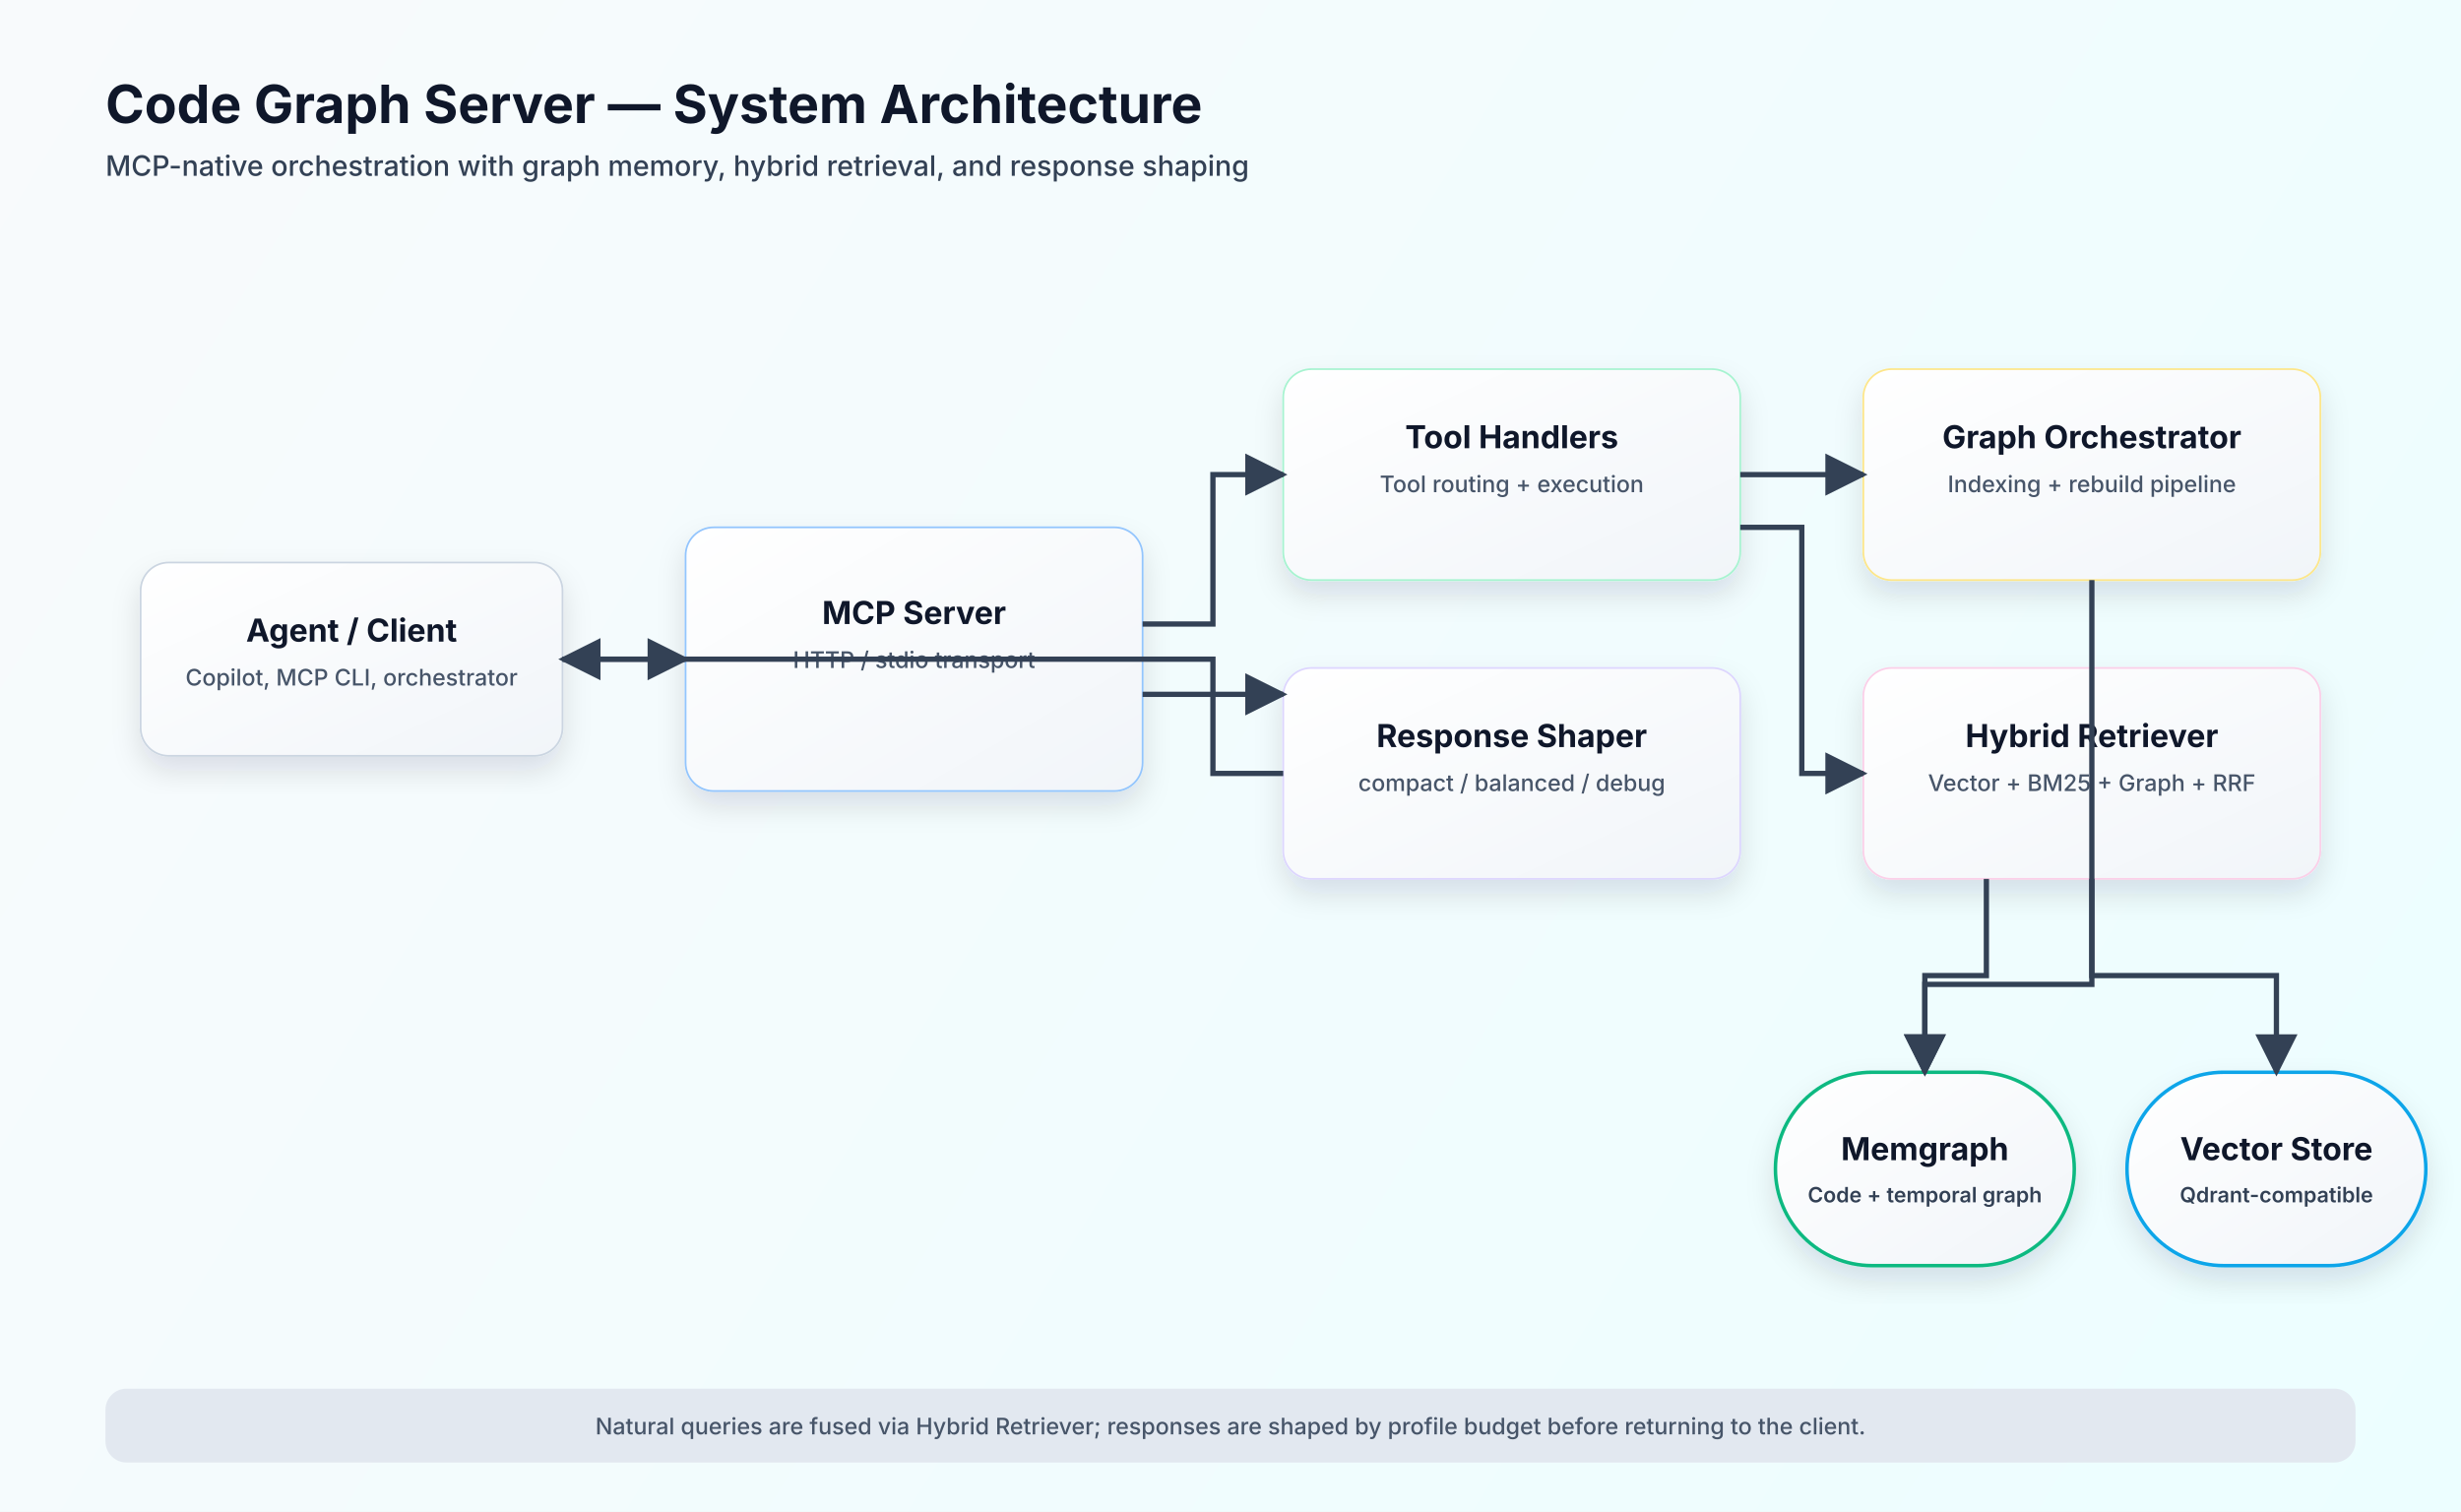
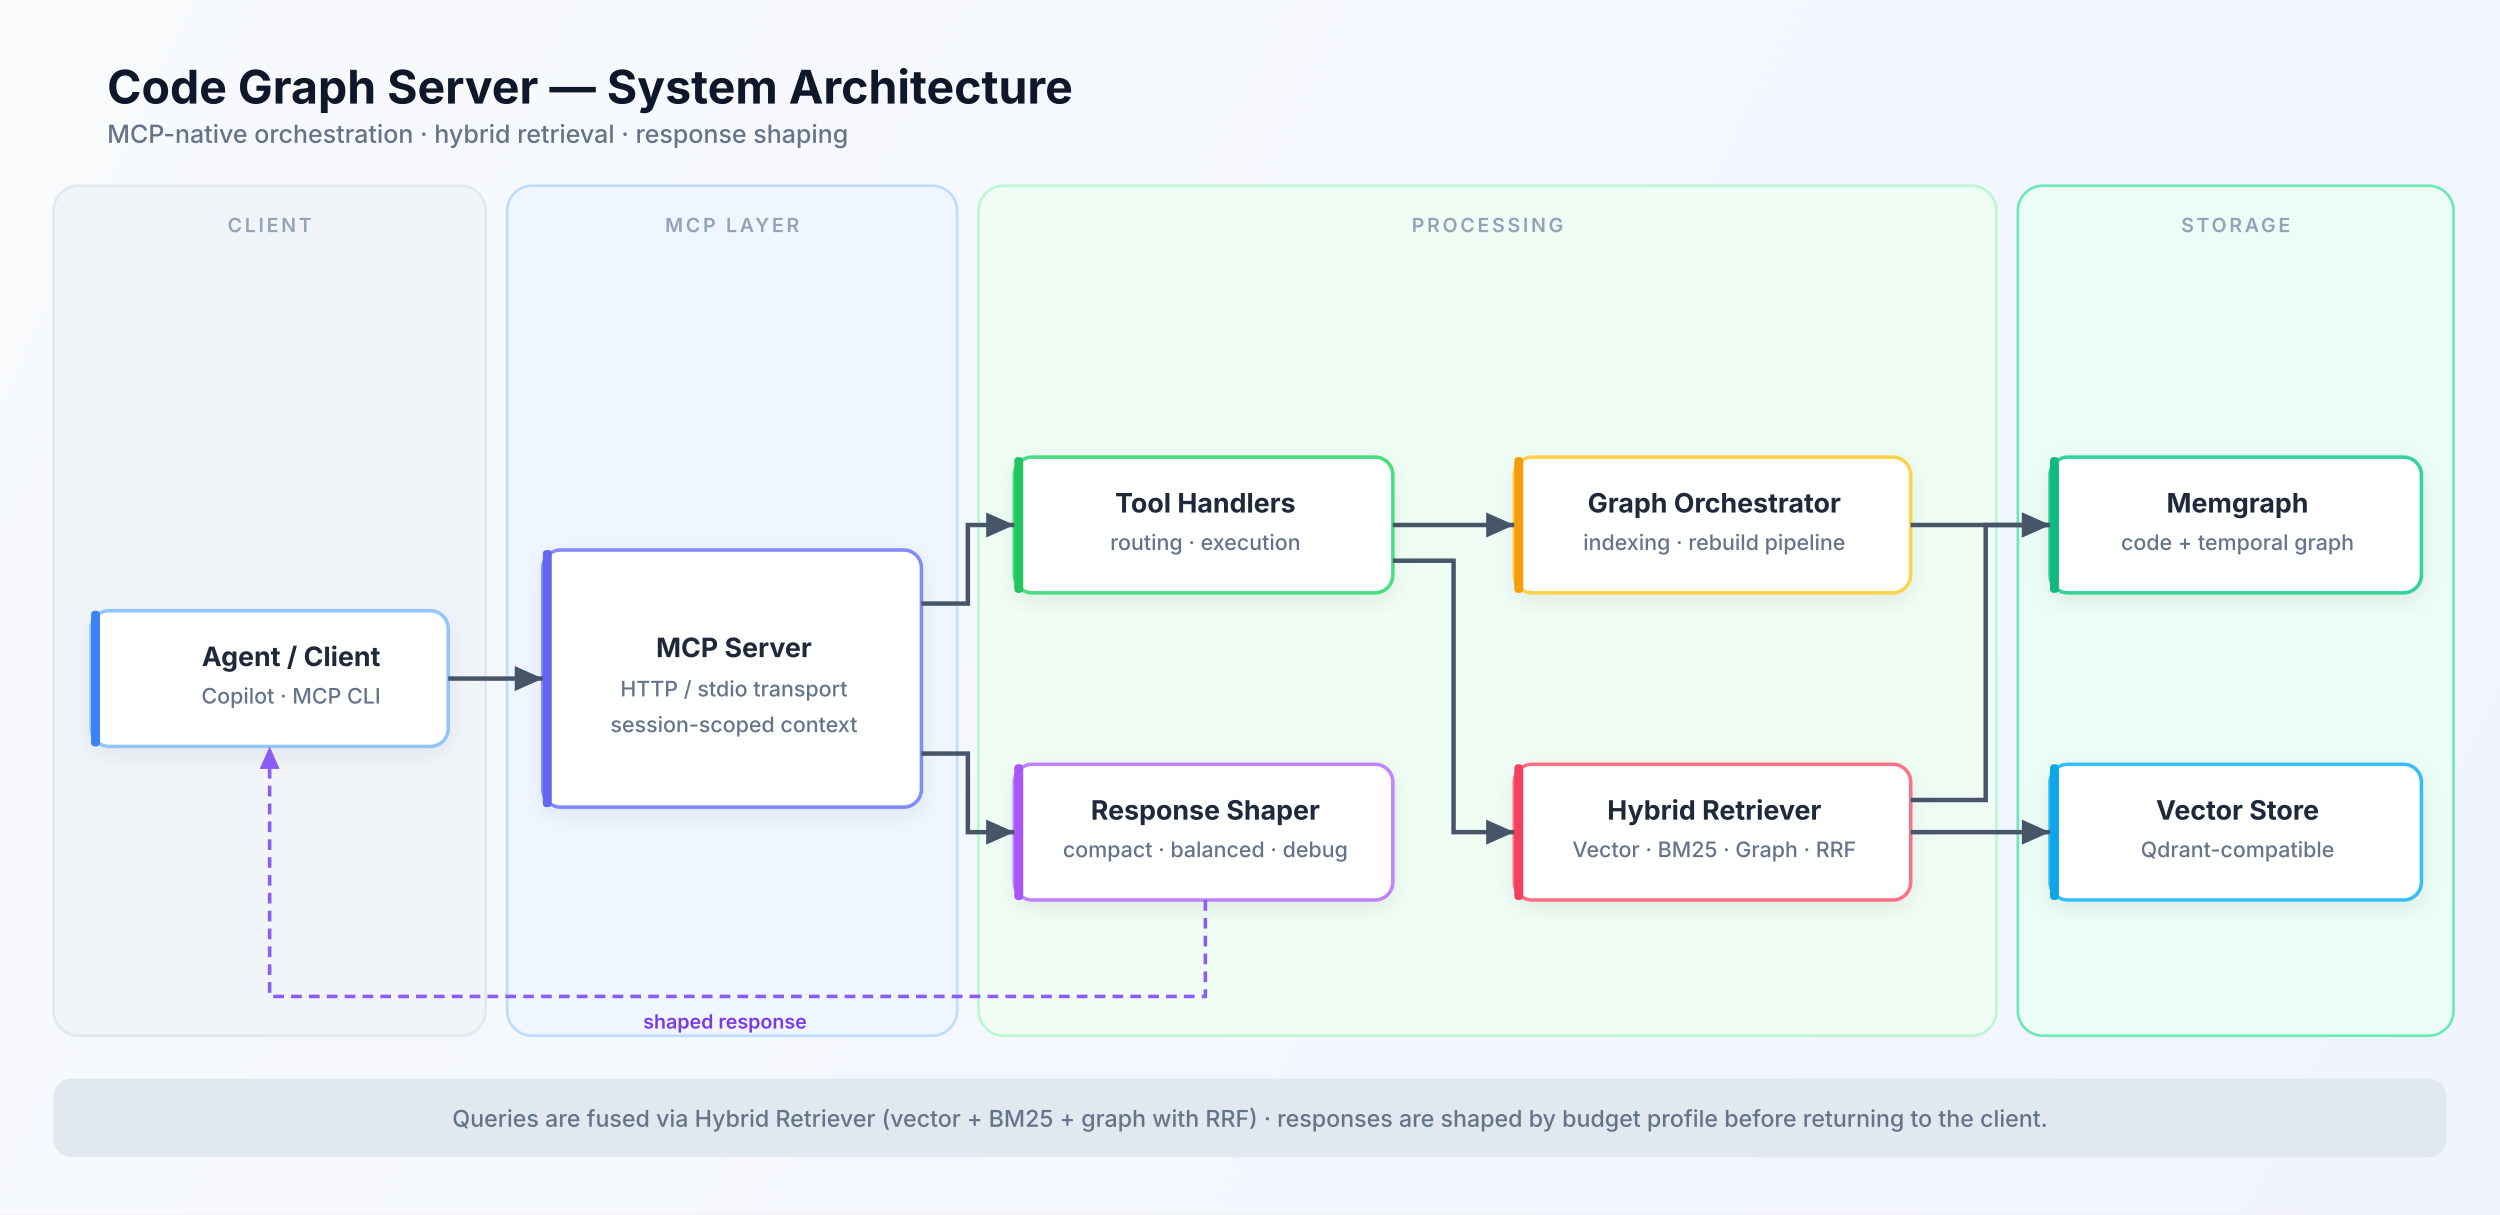
- <svg xmlns="http://www.w3.org/2000/svg" width="1400" height="860" viewBox="0 0 1400 860" fill="none" role="img" aria-labelledby="title desc">
+ <svg xmlns="http://www.w3.org/2000/svg" width="1400" height="680" viewBox="0 0 1400 680" fill="none" role="img" aria-labelledby="arch-title arch-desc">
  <defs>
-     <linearGradient id="bg" x1="0" y1="0" x2="1400" y2="860" gradientUnits="userSpaceOnUse">
+     <linearGradient id="bg" x1="0" y1="0" x2="1400" y2="680" gradientUnits="userSpaceOnUse">
      <stop stop-color="#F8FAFC" />
-       <stop offset="1" stop-color="#ECFEFF" />
+       <stop offset="1" stop-color="#F0F4FF" />
    </linearGradient>
-     <linearGradient id="box" x1="0" y1="0" x2="1" y2="1">
-       <stop stop-color="#FFFFFF" />
-       <stop offset="1" stop-color="#F1F5F9" />
-     </linearGradient>
-     <marker id="arrow" viewBox="0 0 10 10" refX="9" refY="5" markerWidth="8" markerHeight="8" orient="auto-start-reverse">
-       <path d="M 0 0 L 10 5 L 0 10 z" fill="#334155" />
+     <marker id="arr" viewBox="0 0 10 10" refX="9" refY="5" markerWidth="7" markerHeight="7" orient="auto-start-reverse">
+       <path d="M0 1 L9 5 L0 9 Z" fill="#475569" />
    </marker>
-     <filter id="shadow" x="-20%" y="-20%" width="140%" height="140%">
-       <feDropShadow dx="0" dy="8" stdDeviation="8" flood-color="#0F172A" flood-opacity="0.12" />
+     <marker id="arr-ret" viewBox="0 0 10 10" refX="9" refY="5" markerWidth="7" markerHeight="7" orient="auto-start-reverse">
+       <path d="M0 1 L9 5 L0 9 Z" fill="#8B5CF6" />
+     </marker>
+     <filter id="sh" x="-15%" y="-15%" width="130%" height="130%">
+       <feDropShadow dx="0" dy="4" stdDeviation="6" flood-color="#0F172A" flood-opacity="0.07" />
    </filter>
    <style>
-       .title { font: 700 30px Inter, Segoe UI, Arial, sans-serif; fill: #0F172A; }
-       .subtitle { font: 500 16px Inter, Segoe UI, Arial, sans-serif; fill: #334155; }
-       .label { font: 700 18px Inter, Segoe UI, Arial, sans-serif; fill: #0F172A; }
-       .sub { font: 500 13px Inter, Segoe UI, Arial, sans-serif; fill: #475569; }
-       .small { font: 600 12px Inter, Segoe UI, Arial, sans-serif; fill: #334155; }
+       .title   { font: 700 26px Inter, "Segoe UI", Arial, sans-serif; fill: #0F172A; }
+       .caption { font: 500 14px Inter, "Segoe UI", Arial, sans-serif; fill: #64748B; }
+       .zone    { font: 600 11px Inter, "Segoe UI", Arial, sans-serif; fill: #94A3B8; letter-spacing: 1.5px; }
+       .box-h   { font: 700 15px Inter, "Segoe UI", Arial, sans-serif; fill: #1E293B; }
+       .box-s   { font: 500 12px Inter, "Segoe UI", Arial, sans-serif; fill: #64748B; }
+       .ret-lbl { font: 600 11px Inter, "Segoe UI", Arial, sans-serif; fill: #7C3AED; }
+       .footer  { font: 500 13px Inter, "Segoe UI", Arial, sans-serif; fill: #64748B; }
    </style>
  </defs>
-   <rect x="0" y="0" width="1400" height="860" fill="url(#bg)" />
-   <text x="60" y="70" class="title">Code Graph Server — System Architecture</text>
-   <text x="60" y="100" class="subtitle">MCP-native orchestration with graph memory, hybrid retrieval, and response shaping</text>
-   <g filter="url(#shadow)">
-     <rect x="80" y="320" width="240" height="110" rx="16" fill="url(#box)" stroke="#CBD5E1" />
+   <rect width="1400" height="680" fill="url(#bg)" />
+   <text x="60" y="58" class="title">Code Graph Server — System Architecture</text>
+   <text x="60" y="80" class="caption">MCP-native orchestration · hybrid retrieval · response shaping</text>
+   <rect x="30" y="104" width="242" height="476" rx="14" fill="#F1F5F9" stroke="#E2E8F0" stroke-width="1.5" />
+   <text x="151" y="130" text-anchor="middle" class="zone">CLIENT</text>
+   <rect x="284" y="104" width="252" height="476" rx="14" fill="#EFF6FF" stroke="#BFDBFE" stroke-width="1.5" />
+   <text x="410" y="130" text-anchor="middle" class="zone">MCP LAYER</text>
+   <rect x="548" y="104" width="570" height="476" rx="14" fill="#F0FDF4" stroke="#BBF7D0" stroke-width="1.5" />
+   <text x="833" y="130" text-anchor="middle" class="zone">PROCESSING</text>
+   <rect x="1130" y="104" width="244" height="476" rx="14" fill="#ECFDF5" stroke="#6EE7B7" stroke-width="1.5" />
+   <text x="1252" y="130" text-anchor="middle" class="zone">STORAGE</text>
+   <g filter="url(#sh)">
+     <rect x="51" y="342" width="200" height="76" rx="10" fill="#FFF" stroke="#93C5FD" stroke-width="2" />
  </g>
-   <text x="200" y="365" text-anchor="middle" class="label">Agent / Client</text>
-   <text x="200" y="390" text-anchor="middle" class="sub">Copilot, MCP CLI, orchestrator</text>
-   <g filter="url(#shadow)">
-     <rect x="390" y="300" width="260" height="150" rx="16" fill="url(#box)" stroke="#93C5FD" />
+   <rect x="51" y="342" width="5" height="76" rx="2" fill="#3B82F6" />
+   <text x="163" y="373" text-anchor="middle" class="box-h">Agent / Client</text>
+   <text x="163" y="394" text-anchor="middle" class="box-s">Copilot · MCP CLI</text>
+   <g filter="url(#sh)">
+     <rect x="304" y="308" width="212" height="144" rx="10" fill="#FFF" stroke="#818CF8" stroke-width="2" />
  </g>
-   <text x="520" y="355" text-anchor="middle" class="label">MCP Server</text>
-   <text x="520" y="380" text-anchor="middle" class="sub">HTTP / stdio transport</text>
-   <g filter="url(#shadow)">
-     <rect x="730" y="210" width="260" height="120" rx="16" fill="url(#box)" stroke="#A7F3D0" />
+   <rect x="304" y="308" width="5" height="144" rx="2" fill="#6366F1" />
+   <text x="411" y="368" text-anchor="middle" class="box-h">MCP Server</text>
+   <text x="411" y="390" text-anchor="middle" class="box-s">HTTP / stdio transport</text>
+   <text x="411" y="410" text-anchor="middle" class="box-s">session-scoped context</text>
+   <g filter="url(#sh)">
+     <rect x="568" y="256" width="212" height="76" rx="10" fill="#FFF" stroke="#4ADE80" stroke-width="2" />
  </g>
-   <text x="860" y="255" text-anchor="middle" class="label">Tool Handlers</text>
-   <text x="860" y="280" text-anchor="middle" class="sub">Tool routing + execution</text>
-   <g filter="url(#shadow)">
-     <rect x="730" y="380" width="260" height="120" rx="16" fill="url(#box)" stroke="#DDD6FE" />
+   <rect x="568" y="256" width="5" height="76" rx="2" fill="#22C55E" />
+   <text x="675" y="287" text-anchor="middle" class="box-h">Tool Handlers</text>
+   <text x="675" y="308" text-anchor="middle" class="box-s">routing · execution</text>
+   <g filter="url(#sh)">
+     <rect x="568" y="428" width="212" height="76" rx="10" fill="#FFF" stroke="#C084FC" stroke-width="2" />
  </g>
-   <text x="860" y="425" text-anchor="middle" class="label">Response Shaper</text>
-   <text x="860" y="450" text-anchor="middle" class="sub">compact / balanced / debug</text>
-   <g filter="url(#shadow)">
-     <rect x="1060" y="210" width="260" height="120" rx="16" fill="url(#box)" stroke="#FDE68A" />
+   <rect x="568" y="428" width="5" height="76" rx="2" fill="#A855F7" />
+   <text x="675" y="459" text-anchor="middle" class="box-h">Response Shaper</text>
+   <text x="675" y="480" text-anchor="middle" class="box-s">compact · balanced · debug</text>
+   <g filter="url(#sh)">
+     <rect x="848" y="256" width="222" height="76" rx="10" fill="#FFF" stroke="#FCD34D" stroke-width="2" />
  </g>
-   <text x="1190" y="255" text-anchor="middle" class="label">Graph Orchestrator</text>
-   <text x="1190" y="280" text-anchor="middle" class="sub">Indexing + rebuild pipeline</text>
-   <g filter="url(#shadow)">
-     <rect x="1060" y="380" width="260" height="120" rx="16" fill="url(#box)" stroke="#FBCFE8" />
+   <rect x="848" y="256" width="5" height="76" rx="2" fill="#F59E0B" />
+   <text x="960" y="287" text-anchor="middle" class="box-h">Graph Orchestrator</text>
+   <text x="960" y="308" text-anchor="middle" class="box-s">indexing · rebuild pipeline</text>
+   <g filter="url(#sh)">
+     <rect x="848" y="428" width="222" height="76" rx="10" fill="#FFF" stroke="#FB7185" stroke-width="2" />
  </g>
-   <text x="1190" y="425" text-anchor="middle" class="label">Hybrid Retriever</text>
-   <text x="1190" y="450" text-anchor="middle" class="sub">Vector + BM25 + Graph + RRF</text>
-   <g filter="url(#shadow)">
-     <rect x="1010" y="610" width="170" height="110" rx="55" fill="url(#box)" stroke="#10B981" stroke-width="2" />
+   <rect x="848" y="428" width="5" height="76" rx="2" fill="#F43F5E" />
+   <text x="960" y="459" text-anchor="middle" class="box-h">Hybrid Retriever</text>
+   <text x="960" y="480" text-anchor="middle" class="box-s">Vector · BM25 · Graph · RRF</text>
+   <g filter="url(#sh)">
+     <rect x="1148" y="256" width="208" height="76" rx="10" fill="#FFF" stroke="#34D399" stroke-width="2" />
  </g>
-   <text x="1095" y="660" text-anchor="middle" class="label">Memgraph</text>
-   <text x="1095" y="684" text-anchor="middle" class="small">Code + temporal graph</text>
-   <g filter="url(#shadow)">
-     <rect x="1210" y="610" width="170" height="110" rx="55" fill="url(#box)" stroke="#0EA5E9" stroke-width="2" />
+   <rect x="1148" y="256" width="5" height="76" rx="2" fill="#10B981" />
+   <text x="1253" y="287" text-anchor="middle" class="box-h">Memgraph</text>
+   <text x="1253" y="308" text-anchor="middle" class="box-s">code + temporal graph</text>
+   <g filter="url(#sh)">
+     <rect x="1148" y="428" width="208" height="76" rx="10" fill="#FFF" stroke="#38BDF8" stroke-width="2" />
  </g>
-   <text x="1295" y="660" text-anchor="middle" class="label">Vector Store</text>
-   <text x="1295" y="684" text-anchor="middle" class="small">Qdrant-compatible</text>
-   <path d="M320 375 H390" stroke="#334155" stroke-width="3" fill="none" marker-end="url(#arrow)" />
-   <path d="M650 355 H690 V270 H730" stroke="#334155" stroke-width="3" fill="none" marker-end="url(#arrow)" />
-   <path d="M650 395 H730" stroke="#334155" stroke-width="3" fill="none" marker-end="url(#arrow)" />
-   <path d="M990 270 H1060" stroke="#334155" stroke-width="3" fill="none" marker-end="url(#arrow)" />
-   <path d="M990 300 H1025 V440 H1060" stroke="#334155" stroke-width="3" fill="none" marker-end="url(#arrow)" />
-   <path d="M1190 330 V560 H1095 V610" stroke="#334155" stroke-width="3" fill="none" marker-end="url(#arrow)" />
-   <path d="M1190 500 V555 H1295 V610" stroke="#334155" stroke-width="3" fill="none" marker-end="url(#arrow)" />
-   <path d="M1130 500 V555 H1095 V610" stroke="#334155" stroke-width="3" fill="none" marker-end="url(#arrow)" />
-   <path d="M730 440 H690 V375 H320" stroke="#334155" stroke-width="3" fill="none" marker-end="url(#arrow)" />
-   <rect x="60" y="790" width="1280" height="42" rx="12" fill="#E2E8F0" />
-   <text x="700" y="816" text-anchor="middle" class="sub">Natural queries are fused via Hybrid Retriever; responses are shaped by profile budget before returning to the client.</text>
+   <rect x="1148" y="428" width="5" height="76" rx="2" fill="#0EA5E9" />
+   <text x="1253" y="459" text-anchor="middle" class="box-h">Vector Store</text>
+   <text x="1253" y="480" text-anchor="middle" class="box-s">Qdrant-compatible</text>
+   <path d="M251 380 H304" stroke="#475569" stroke-width="2.5" fill="none" marker-end="url(#arr)" />
+   <path d="M516 338 H542 V294 H568" stroke="#475569" stroke-width="2.5" fill="none" marker-end="url(#arr)" />
+   <path d="M516 422 H542 V466 H568" stroke="#475569" stroke-width="2.5" fill="none" marker-end="url(#arr)" />
+   <path d="M780 294 H848" stroke="#475569" stroke-width="2.5" fill="none" marker-end="url(#arr)" />
+   <path d="M780 314 H814 V466 H848" stroke="#475569" stroke-width="2.5" fill="none" marker-end="url(#arr)" />
+   <path d="M1070 294 H1148" stroke="#475569" stroke-width="2.5" fill="none" marker-end="url(#arr)" />
+   <path d="M1070 466 H1148" stroke="#475569" stroke-width="2.5" fill="none" marker-end="url(#arr)" />
+   <path d="M1070 448 H1112 V294 H1148" stroke="#475569" stroke-width="2.5" fill="none" marker-end="url(#arr)" />
+   <path d="M675 504 V558 H151 V418" stroke="#8B5CF6" stroke-width="2" fill="none" stroke-dasharray="6 4" marker-end="url(#arr-ret)" />
+   <text x="406" y="576" text-anchor="middle" class="ret-lbl">shaped response</text>
+   <rect x="30" y="604" width="1340" height="44" rx="10" fill="#E2E8F0" />
+   <text x="700" y="631" text-anchor="middle" class="footer">
+     Queries are fused via Hybrid Retriever (vector + BM25 + graph with RRF) · responses are shaped by budget profile before returning to the client.
+   </text>
</svg>
